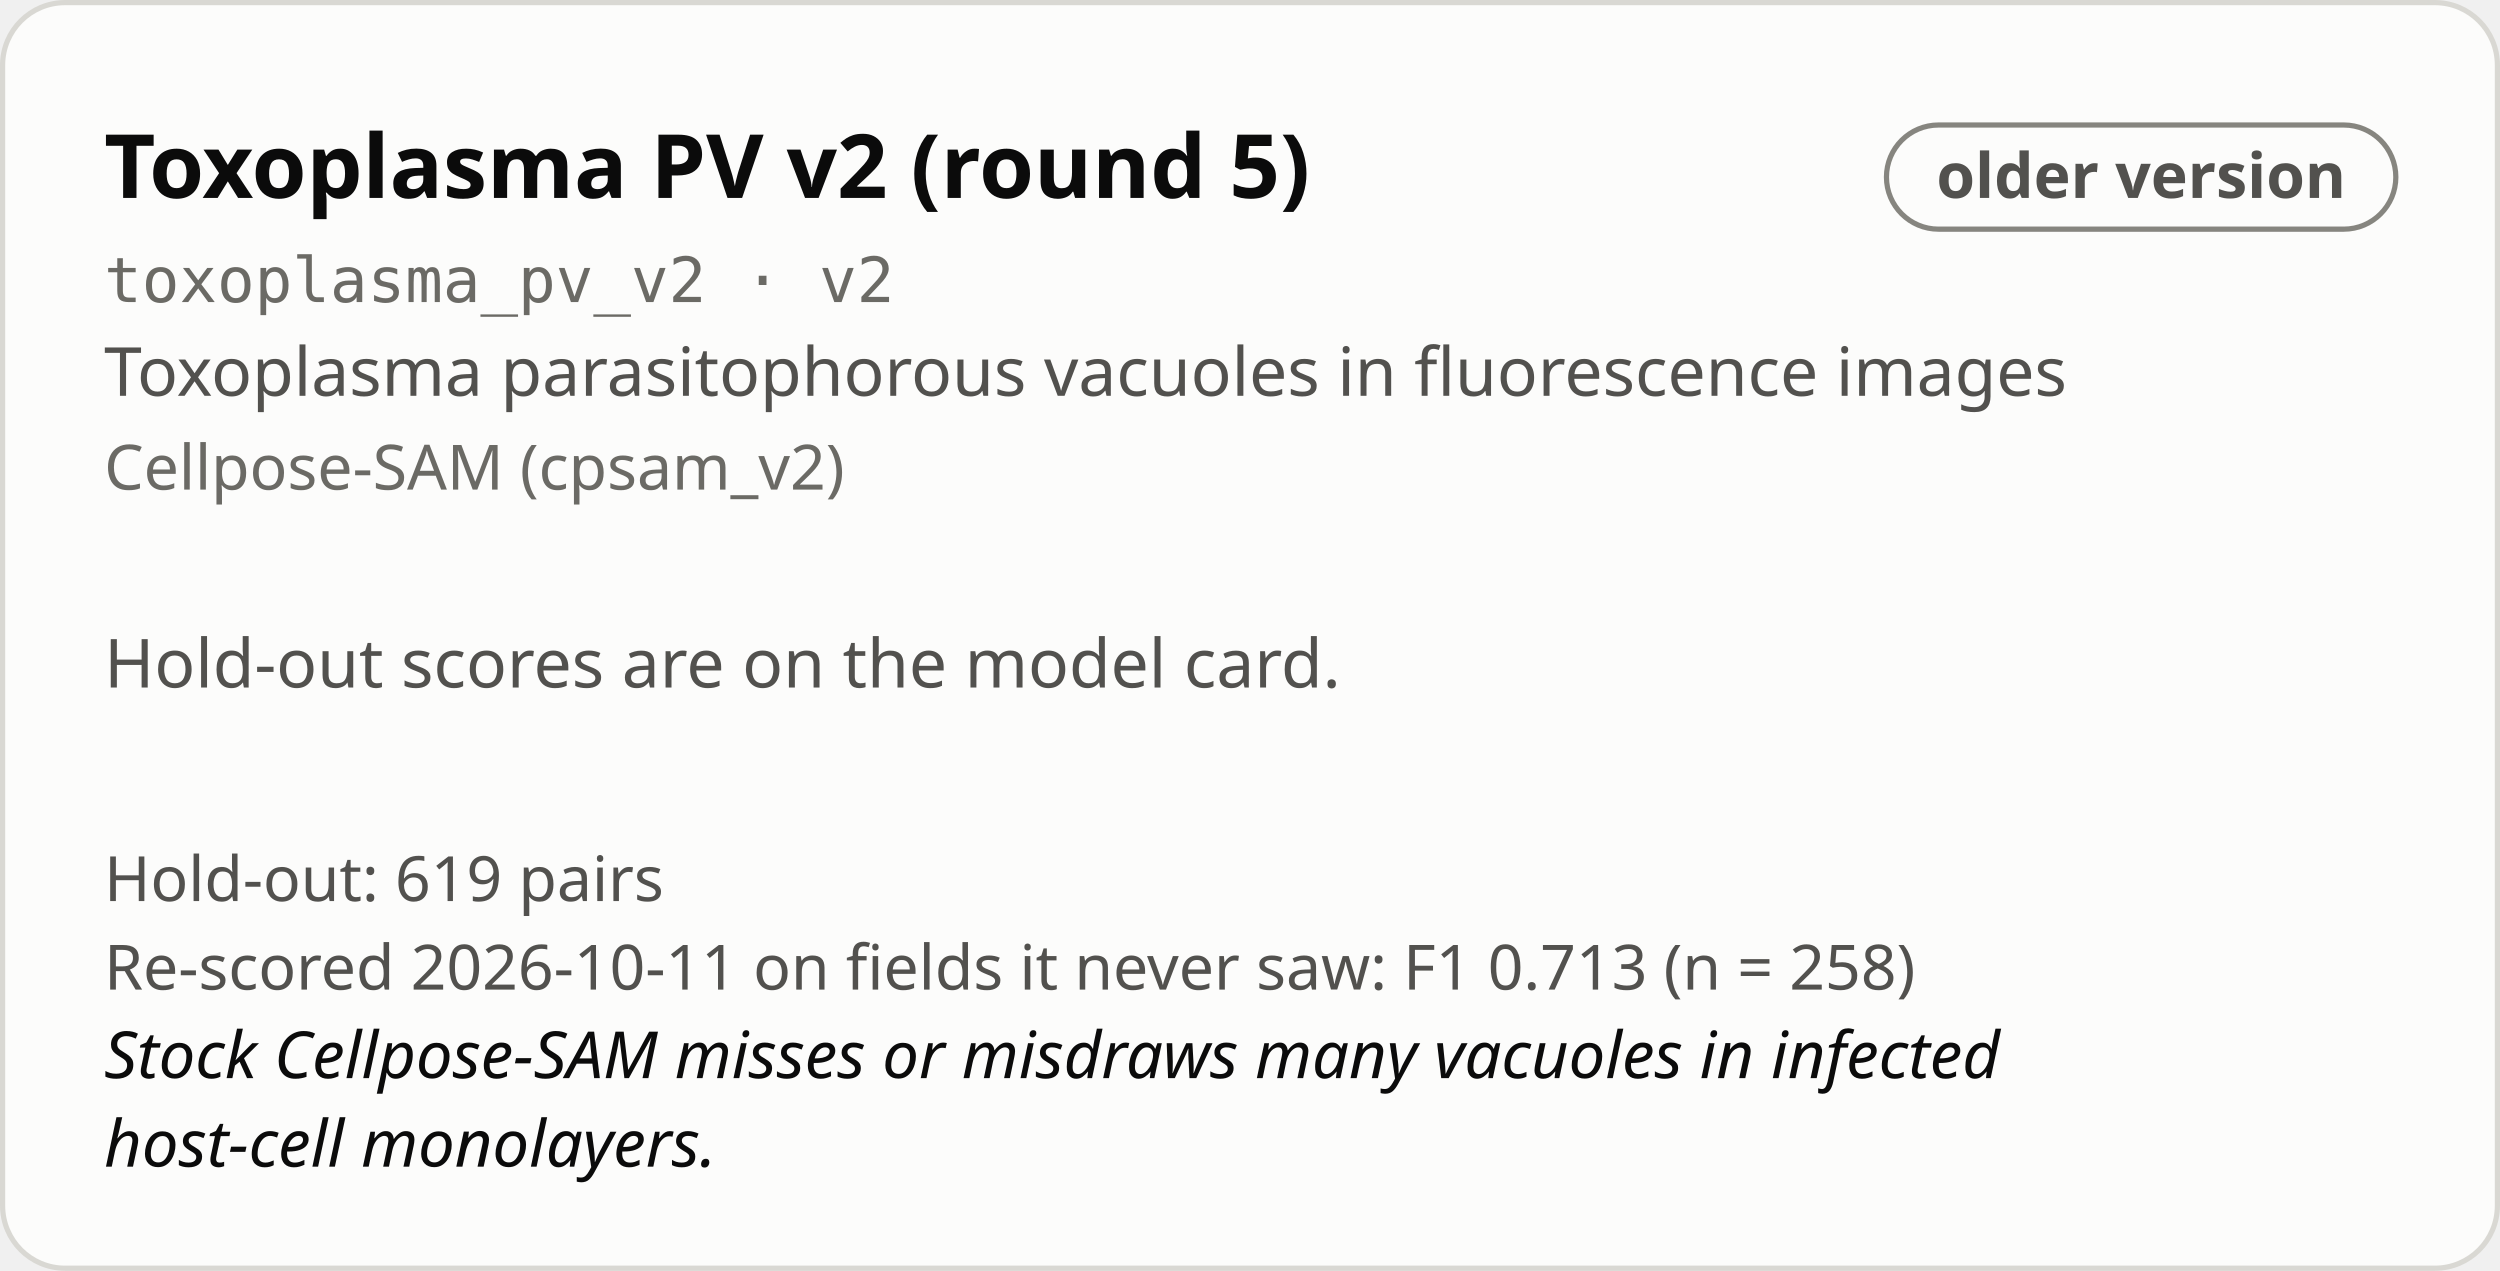
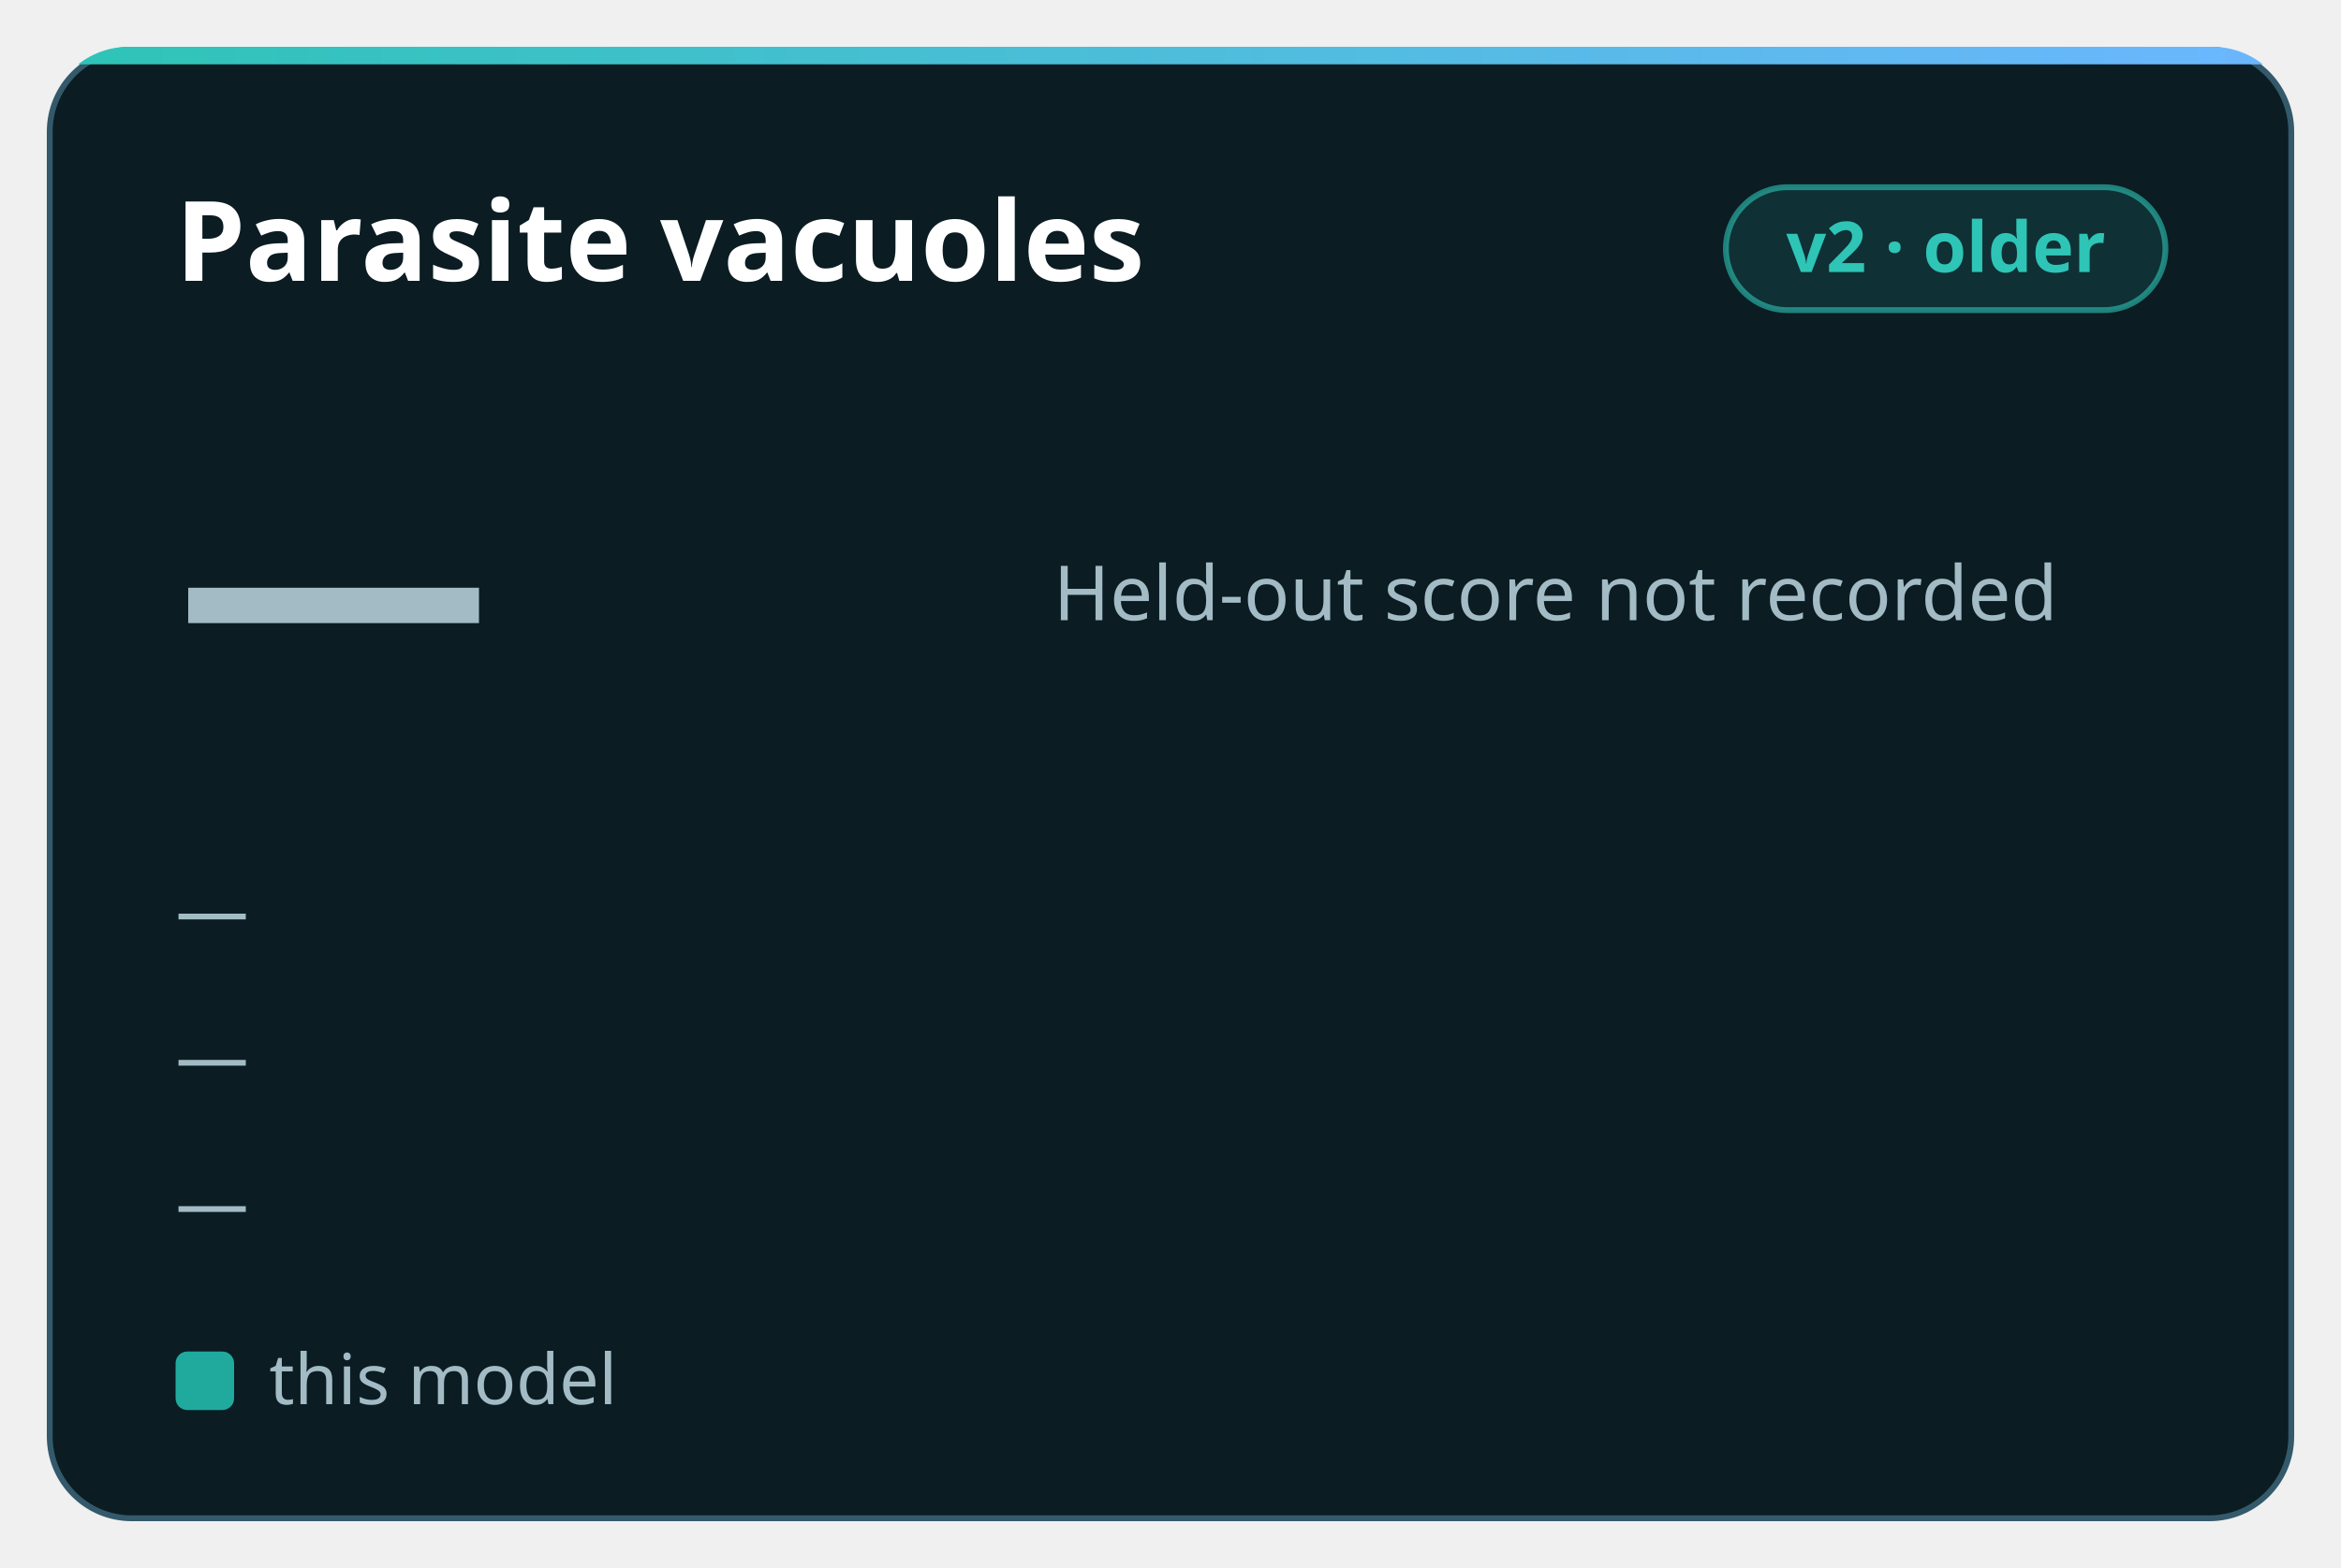
- <svg xmlns="http://www.w3.org/2000/svg" width="480" height="244" viewBox="0 0 480 244" role="img" aria-labelledby="t d">
-   <style>.bg{fill:#fcfcfb;stroke:#d9d8d3}.t1{fill:#0b0b0b}.t2{fill:#52514e}.t3{fill:#6b6a65}.ft{fill:#2a78d6}.va{fill:#86857f}.tr{fill:#efeeea}.ax{stroke:#d9d8d3}.pl{fill:none;stroke:#2a78d6}.pt{fill:#1c5cab}.po{fill:none;stroke:#86857f}.pu{fill:#52514e}@media (prefers-color-scheme: dark){.bg{fill:#1a1a19;stroke:#3a3936}.t1{fill:#f0efec}.t2{fill:#c3c2b7}.t3{fill:#a3a29a}.ft{fill:#3987e5}.va{fill:#7c7b75}.tr{fill:#262624}.ax{stroke:#3a3936}.pl{stroke:#3987e5}.pt{fill:#86b6ef}.po{stroke:#7c7b75}.pu{fill:#c3c2b7}}</style>
-   <rect class="bg" x="0.5" y="0.5" width="479" height="243" rx="12" stroke-width="1" />
-   <text x="20.0" y="38.0" class="t1" font-size="17" font-weight="600" text-anchor="start" font-family="-apple-system, BlinkMacSystemFont, 'Segoe UI', 'Noto Sans', Helvetica, Arial, sans-serif">Toxoplasma PV v2 (round 5)</text>
-   <rect class="po" x="362.2" y="24" width="97.8" height="20" rx="10" />
-   <text x="411.1" y="38.0" class="pu" font-size="12" font-weight="600" text-anchor="middle" font-family="-apple-system, BlinkMacSystemFont, 'Segoe UI', 'Noto Sans', Helvetica, Arial, sans-serif">older version</text>
-   <text x="20.0" y="58.0" class="t3" font-size="12" font-weight="400" text-anchor="start" font-family="ui-monospace, SFMono-Regular, Menlo, Consolas, monospace">toxoplasma_pv_v2 · v2</text>
-   <text x="20.0" y="76.0" class="t2" font-size="13" font-weight="400" text-anchor="start" font-family="-apple-system, BlinkMacSystemFont, 'Segoe UI', 'Noto Sans', Helvetica, Arial, sans-serif">Toxoplasma parasitophorous vacuoles in fluorescence images</text>
-   <text x="20.0" y="94.0" class="t3" font-size="12" font-weight="400" text-anchor="start" font-family="-apple-system, BlinkMacSystemFont, 'Segoe UI', 'Noto Sans', Helvetica, Arial, sans-serif">Cellpose-SAM (cpsam_v2)</text>
-   <text x="20.0" y="132.0" class="t2" font-size="13" font-weight="400" text-anchor="start" font-family="-apple-system, BlinkMacSystemFont, 'Segoe UI', 'Noto Sans', Helvetica, Arial, sans-serif">Hold-out scores are on the model card.</text>
-   <text x="20.0" y="173.0" class="t2" font-size="12" font-weight="400" text-anchor="start" font-family="-apple-system, BlinkMacSystemFont, 'Segoe UI', 'Noto Sans', Helvetica, Arial, sans-serif">Hold-out: 619 pairs</text>
-   <text x="20.0" y="190.0" class="t2" font-size="12" font-weight="400" text-anchor="start" font-family="-apple-system, BlinkMacSystemFont, 'Segoe UI', 'Noto Sans', Helvetica, Arial, sans-serif">Re-scored 2026-10-11 on fields it never saw: F1 0.713 (n = 258)</text>
-   <text x="20.0" y="207.0" class="t1" font-size="12.5" font-weight="400" text-anchor="start" font-family="-apple-system, BlinkMacSystemFont, 'Segoe UI', 'Noto Sans', Helvetica, Arial, sans-serif" font-style="italic">Stock Cellpose-SAM misses or misdraws many vacuoles in infected</text>
-   <text x="20.0" y="224.0" class="t1" font-size="12.5" font-weight="400" text-anchor="start" font-family="-apple-system, BlinkMacSystemFont, 'Segoe UI', 'Noto Sans', Helvetica, Arial, sans-serif" font-style="italic">host-cell monolayers.</text>
+ <svg xmlns="http://www.w3.org/2000/svg" width="400" height="268" viewBox="0 0 400 268" role="img" aria-labelledby="t d">
+   <style>.card{fill:#0b1c23;stroke:#33596a}.i1{fill:#ffffff}.i2{fill:#cfe0e6}.i3{fill:#a3bbc4}.m{fill:#20aa9e}.b{fill:#566a7e}.tr{fill:#132b34}.tag{fill:#2ec4b6;fill-opacity:.12;stroke:#2ec4b6;stroke-opacity:.6}.tagt{fill:#2ec4b6}.up{fill:#20aa9e;fill-opacity:.28}.dn{fill:#566a7e;fill-opacity:.45}.na{fill:none;stroke:#33596a}text{font-family:-apple-system, BlinkMacSystemFont, 'Segoe UI', 'Noto Sans', Helvetica, Arial, sans-serif}</style>
+   <defs>
+     <linearGradient id="gtoxoplasma_pv_v2" x1="0" x2="1" y1="0" y2="0">
+       <stop offset="0" stop-color="#2ec4b6" />
+       <stop offset="1" stop-color="#6cb6ff" />
+     </linearGradient>
+     <clipPath id="ctoxoplasma_pv_v2">
+       <rect x="8" y="8" width="384" height="252" rx="14" />
+     </clipPath>
+   </defs>
+   <rect class="card" x="8.5" y="8.5" width="383" height="251" rx="14" stroke-width="1" />
+   <rect x="8" y="8" width="384" height="3" fill="url(#gtoxoplasma_pv_v2)" clip-path="url(#ctoxoplasma_pv_v2)" />
+   <rect class="tag" x="294.9" y="32" width="75.1" height="21" rx="10.5" />
+   <text x="332.5" y="46.5" class="tagt" font-size="12" font-weight="600" text-anchor="middle">v2 · older</text>
+   <text x="30.0" y="48.0" class="i1" font-size="19" font-weight="600" text-anchor="start">Parasite vacuoles</text>
+   <text x="30.0" y="118.0" class="i3" font-size="54" font-weight="600" text-anchor="start">—</text>
+   <text x="180.0" y="106.0" class="i3" font-size="13" font-weight="400" text-anchor="start">Held-out score not recorded</text>
+   <text x="30.0" y="160.0" class="i3" font-size="12.5" font-weight="400" text-anchor="start">—</text>
+   <text x="30.0" y="185.0" class="i3" font-size="12.5" font-weight="400" text-anchor="start">—</text>
+   <text x="30.0" y="210.0" class="i3" font-size="12.5" font-weight="400" text-anchor="start">—</text>
+   <rect class="m" x="30" y="231" width="10" height="10" rx="2" />
+   <text x="46.0" y="240.0" class="i3" font-size="12" font-weight="400" text-anchor="start">this model</text>
</svg>
